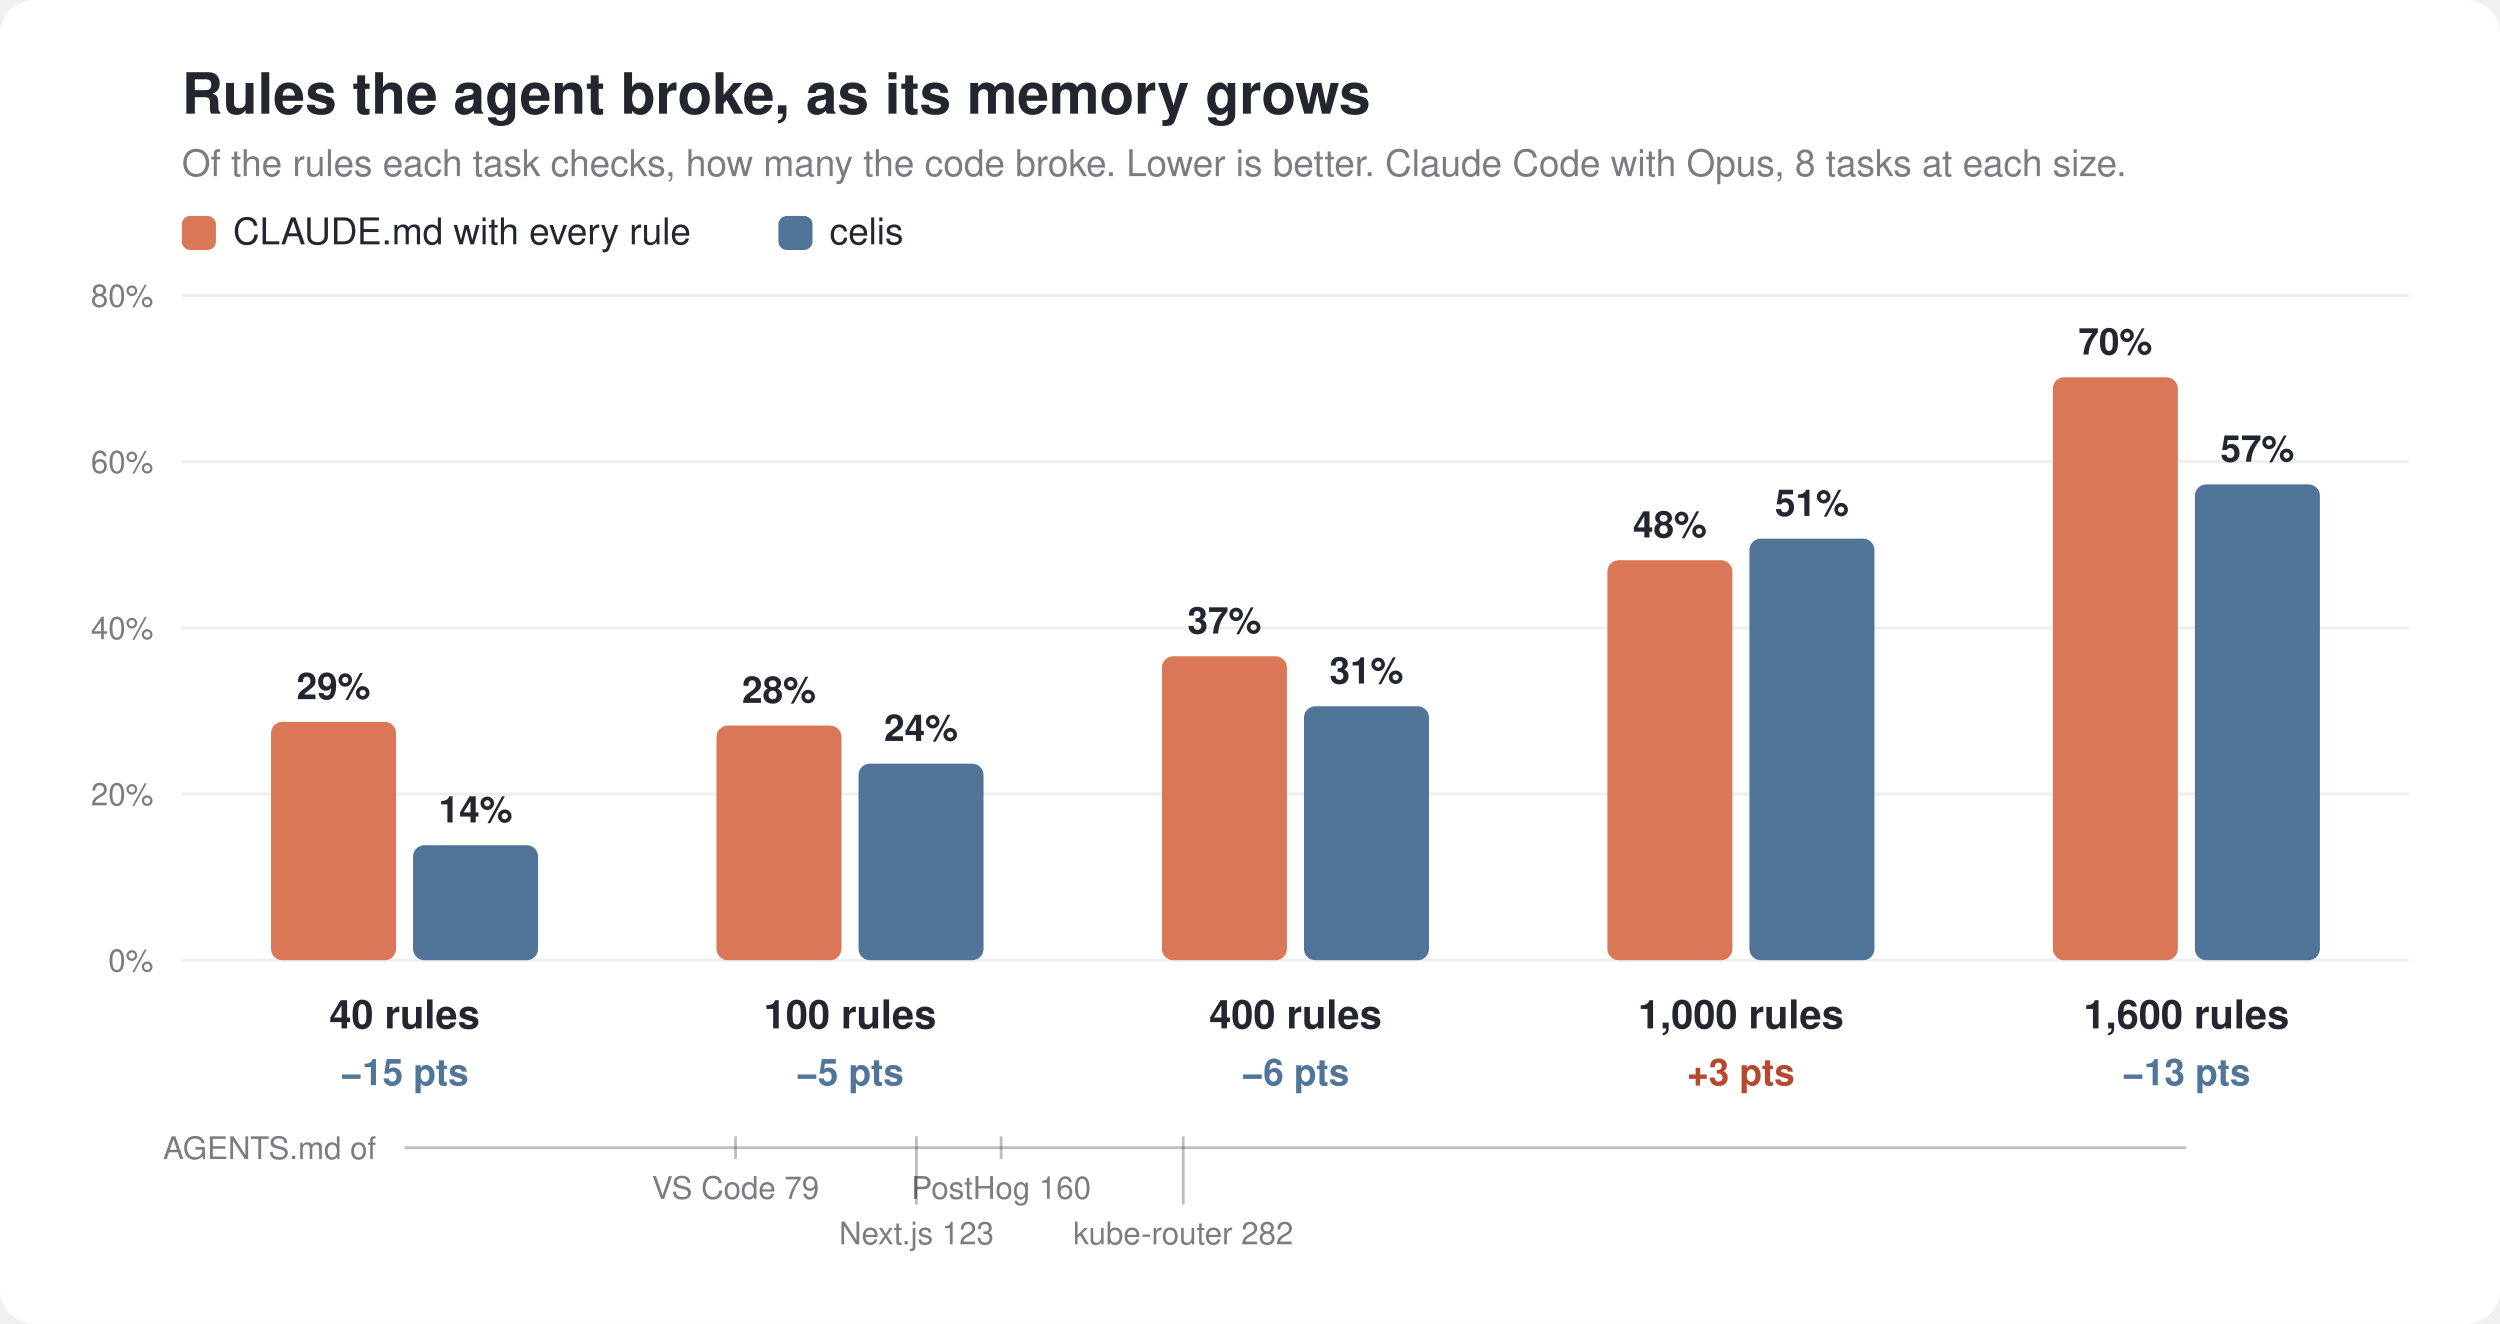
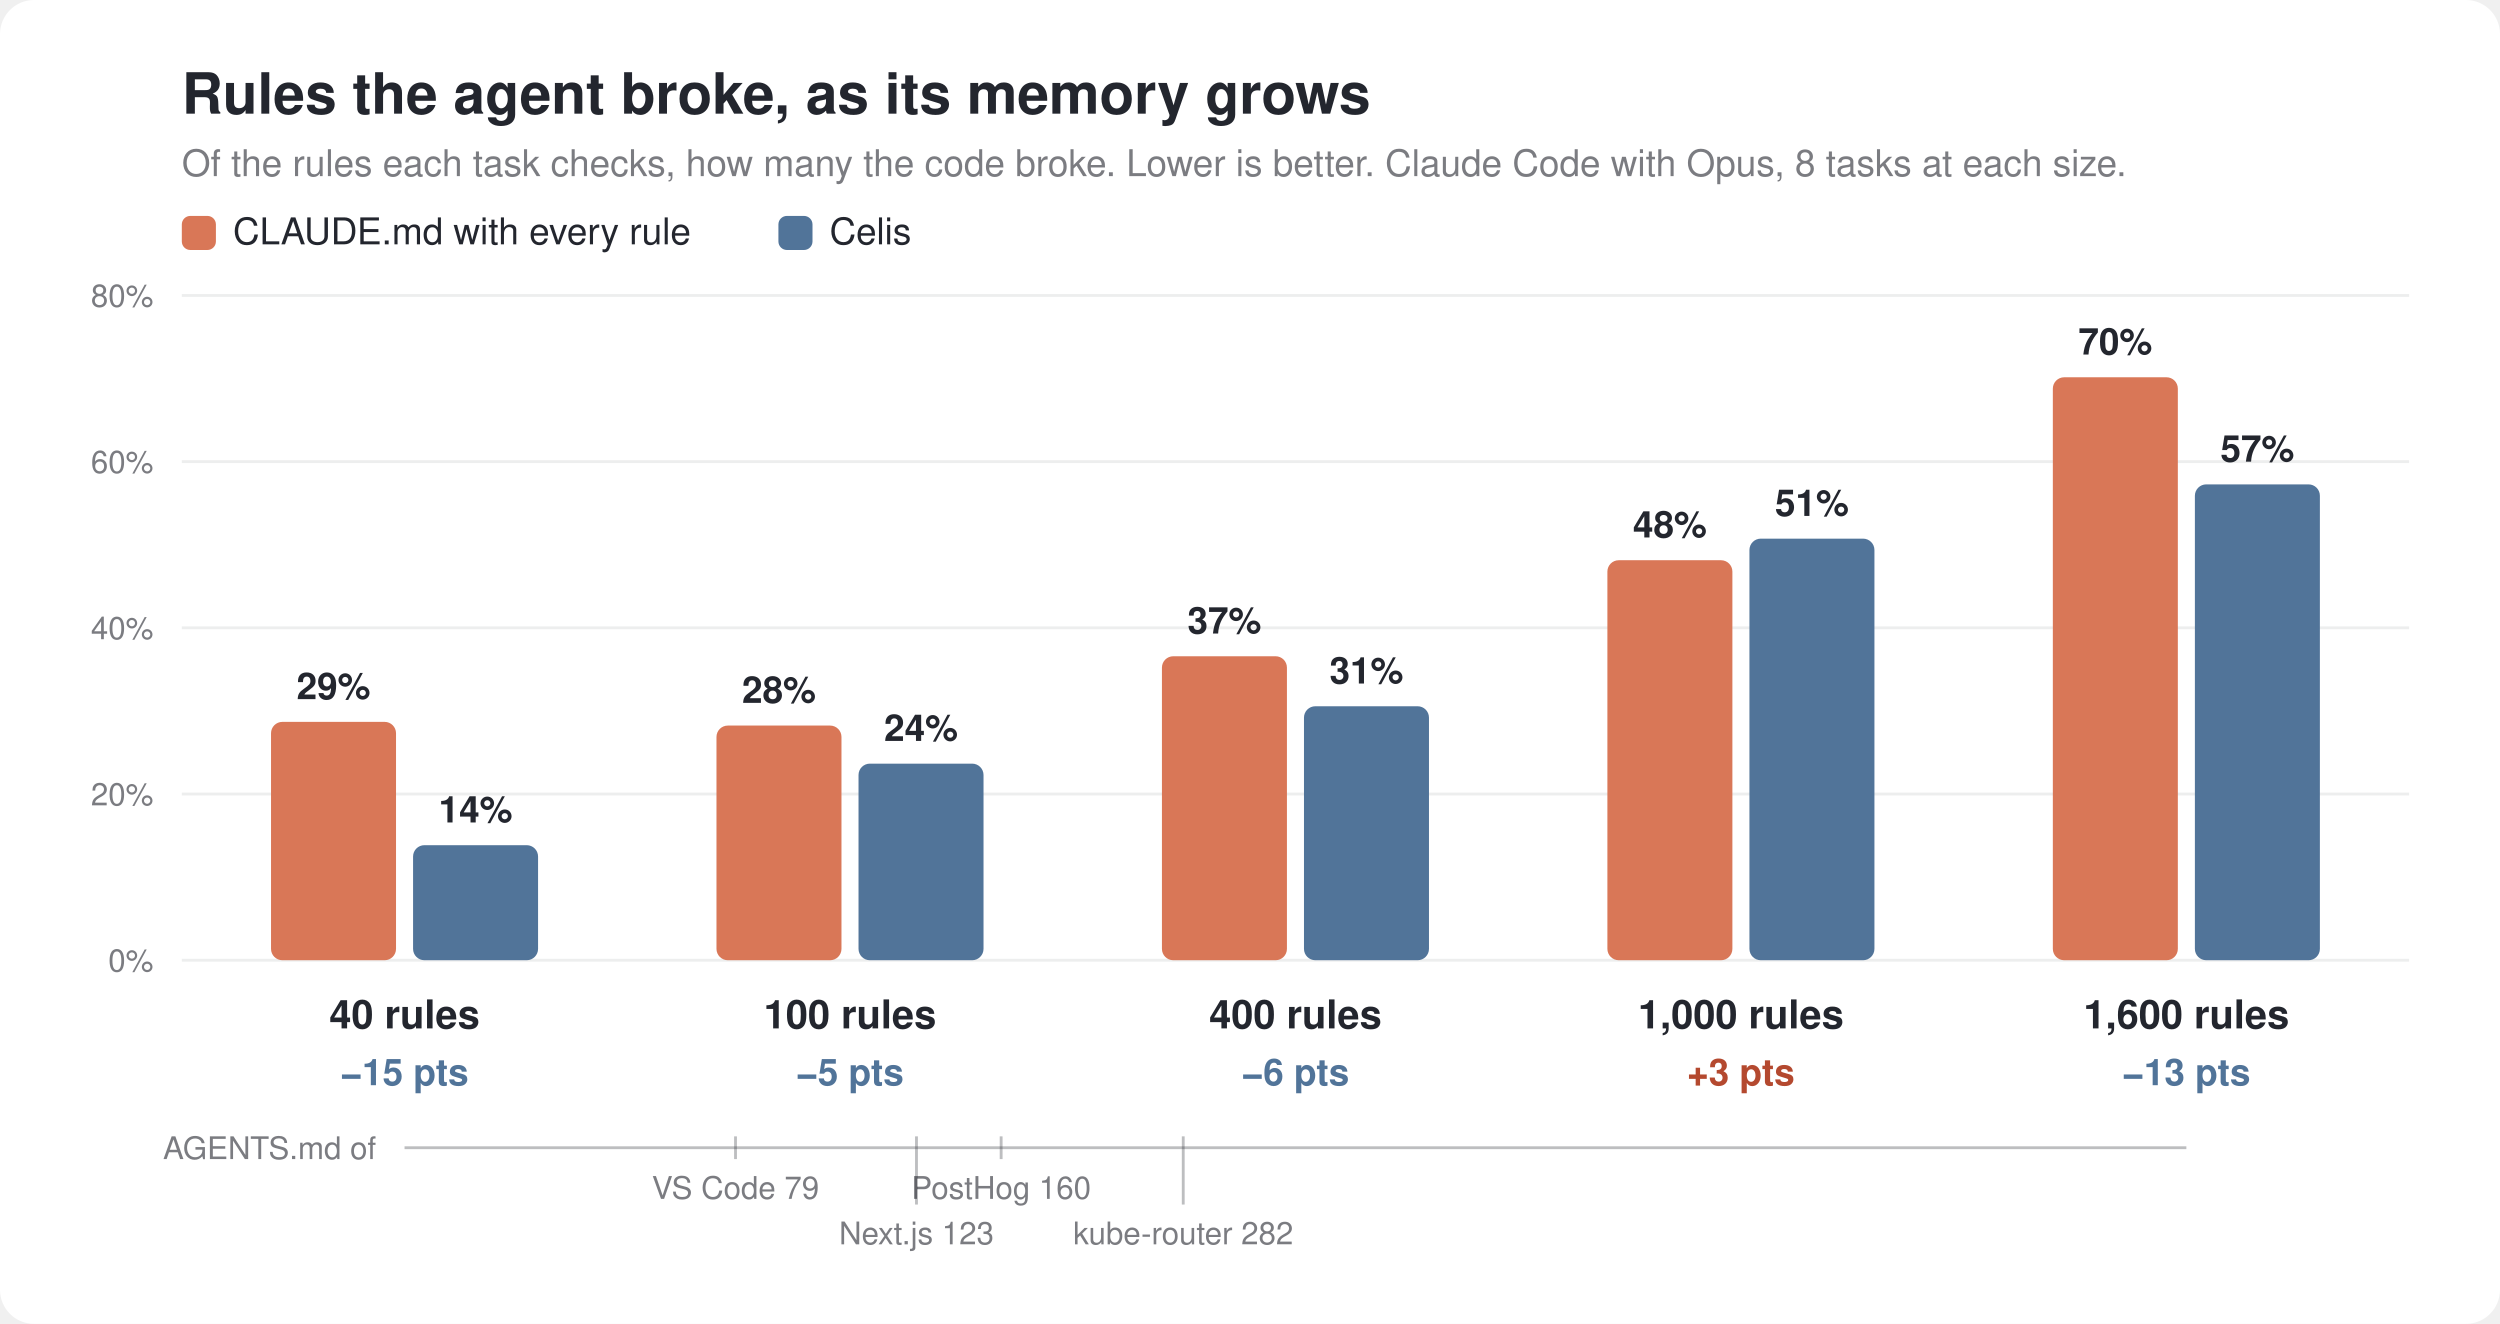
<svg xmlns="http://www.w3.org/2000/svg" viewBox="0 0 880 466" width="880" height="466">
  <style>
  .board { fill: #fff } .ink { fill: #23262e } .secondary { fill: rgb(35 38 46 / 0.6) }
  .grid { stroke: rgb(35 38 46 / 0.08) } .rule { stroke: rgb(35 38 46 / 0.3) }
  .claude { fill: #d97757 } .celis { fill: #517499 } .worse { fill: #b4492f }
  text { font-family: -apple-system, BlinkMacSystemFont, 'Segoe UI', Helvetica, Arial, sans-serif;
         font-variant-numeric: tabular-nums }
  .title { font-size: 20px; font-weight: 600 } .body { font-size: 13px } .value { font-size: 13px; font-weight: 600 }
  .size { font-size: 14px; font-weight: 600 } .delta { font-size: 13px; font-weight: 700 }
  .mark { font-size: 11px }
  @media (prefers-color-scheme: dark) {
    .board { fill: #0d1117 } .ink { fill: #e6edf5 } .secondary { fill: rgb(230 237 245 / 0.6) }
    .grid { stroke: rgb(230 237 245 / 0.1) } .rule { stroke: rgb(230 237 245 / 0.35) }
    .celis { fill: #6b9bd1 } .worse { fill: #e07a62 }
  }
</style>
  <rect class="board" width="880" height="466" rx="12" />
  <text class="title ink" x="64" y="40">Rules the agent broke, as its memory grows</text>
  <text class="body secondary" x="64" y="62">Of the rules each task checks, how many the code broke. Lower is better. Claude Code with Opus, 8 tasks at each size.</text>
  <rect class="claude" x="64" y="76" width="12" height="12" rx="3" />
  <text class="body ink" x="82" y="86">CLAUDE.md with every rule</text>
  <rect class="celis" x="274" y="76" width="12" height="12" rx="3" />
-   <text class="body ink" x="292" y="86">celis</text>
+   <text class="body ink" x="292" y="86">Celis</text>
  <line class="grid" x1="64" y1="338.0" x2="848" y2="338.0" />
  <text class="mark secondary" x="54" y="342.0" text-anchor="end">0%</text>
  <line class="grid" x1="64" y1="279.5" x2="848" y2="279.5" />
  <text class="mark secondary" x="54" y="283.5" text-anchor="end">20%</text>
  <line class="grid" x1="64" y1="221.0" x2="848" y2="221.0" />
  <text class="mark secondary" x="54" y="225.0" text-anchor="end">40%</text>
  <line class="grid" x1="64" y1="162.5" x2="848" y2="162.5" />
  <text class="mark secondary" x="54" y="166.5" text-anchor="end">60%</text>
  <line class="grid" x1="64" y1="104.0" x2="848" y2="104.0" />
  <text class="mark secondary" x="54" y="108.0" text-anchor="end">80%</text>
  <rect class="claude" x="95.4" y="254.1" width="44" height="83.9" rx="4" />
  <text class="value ink" x="117.4" y="246.1" text-anchor="middle">29%</text>
  <rect class="celis" x="145.4" y="297.5" width="44" height="40.5" rx="4" />
  <text class="value ink" x="167.4" y="289.5" text-anchor="middle">14%</text>
  <text class="size ink" x="142.4" y="362.0" text-anchor="middle">40 rules</text>
  <text class="delta celis" x="142.4" y="382.0" text-anchor="middle">−15 pts</text>
  <rect class="claude" x="252.2" y="255.4" width="44" height="82.6" rx="4" />
  <text class="value ink" x="274.2" y="247.4" text-anchor="middle">28%</text>
  <rect class="celis" x="302.2" y="268.8" width="44" height="69.2" rx="4" />
  <text class="value ink" x="324.2" y="260.8" text-anchor="middle">24%</text>
  <text class="size ink" x="299.2" y="362.0" text-anchor="middle">100 rules</text>
  <text class="delta celis" x="299.2" y="382.0" text-anchor="middle">−5 pts</text>
  <rect class="claude" x="409.0" y="231.0" width="44" height="107.0" rx="4" />
  <text class="value ink" x="431.0" y="223.0" text-anchor="middle">37%</text>
  <rect class="celis" x="459.0" y="248.6" width="44" height="89.4" rx="4" />
  <text class="value ink" x="481.0" y="240.6" text-anchor="middle">31%</text>
  <text class="size ink" x="456.0" y="362.0" text-anchor="middle">400 rules</text>
  <text class="delta celis" x="456.0" y="382.0" text-anchor="middle">−6 pts</text>
  <rect class="claude" x="565.8" y="197.2" width="44" height="140.8" rx="4" />
  <text class="value ink" x="587.8" y="189.2" text-anchor="middle">48%</text>
  <rect class="celis" x="615.8" y="189.6" width="44" height="148.4" rx="4" />
  <text class="value ink" x="637.8" y="181.6" text-anchor="middle">51%</text>
  <text class="size ink" x="612.8" y="362.0" text-anchor="middle">1,000 rules</text>
  <text class="delta worse" x="612.8" y="382.0" text-anchor="middle">+3 pts</text>
  <rect class="claude" x="722.6" y="132.8" width="44" height="205.2" rx="4" />
  <text class="value ink" x="744.6" y="124.8" text-anchor="middle">70%</text>
  <rect class="celis" x="772.6" y="170.5" width="44" height="167.5" rx="4" />
  <text class="value ink" x="794.6" y="162.5" text-anchor="middle">57%</text>
  <text class="size ink" x="769.6" y="362.0" text-anchor="middle">1,600 rules</text>
  <text class="delta celis" x="769.6" y="382.0" text-anchor="middle">−13 pts</text>
  <line class="rule" x1="142.4" y1="404.0" x2="769.6" y2="404.0" />
  <text class="mark secondary" x="132.4" y="408.0" text-anchor="end">AGENTS.md of</text>
  <line class="rule" x1="258.9" y1="400.0" x2="258.9" y2="408.0" />
  <text class="mark secondary" x="258.9" y="422.0" text-anchor="middle">VS Code 79</text>
  <line class="rule" x1="322.6" y1="400.0" x2="322.6" y2="424.0" />
  <text class="mark secondary" x="322.6" y="438.0" text-anchor="middle">Next.js 123</text>
  <line class="rule" x1="352.4" y1="400.0" x2="352.4" y2="408.0" />
  <text class="mark secondary" x="352.4" y="422.0" text-anchor="middle">PostHog 160</text>
  <line class="rule" x1="416.5" y1="400.0" x2="416.5" y2="424.0" />
  <text class="mark secondary" x="416.5" y="438.0" text-anchor="middle">kube-router 282</text>
</svg>
